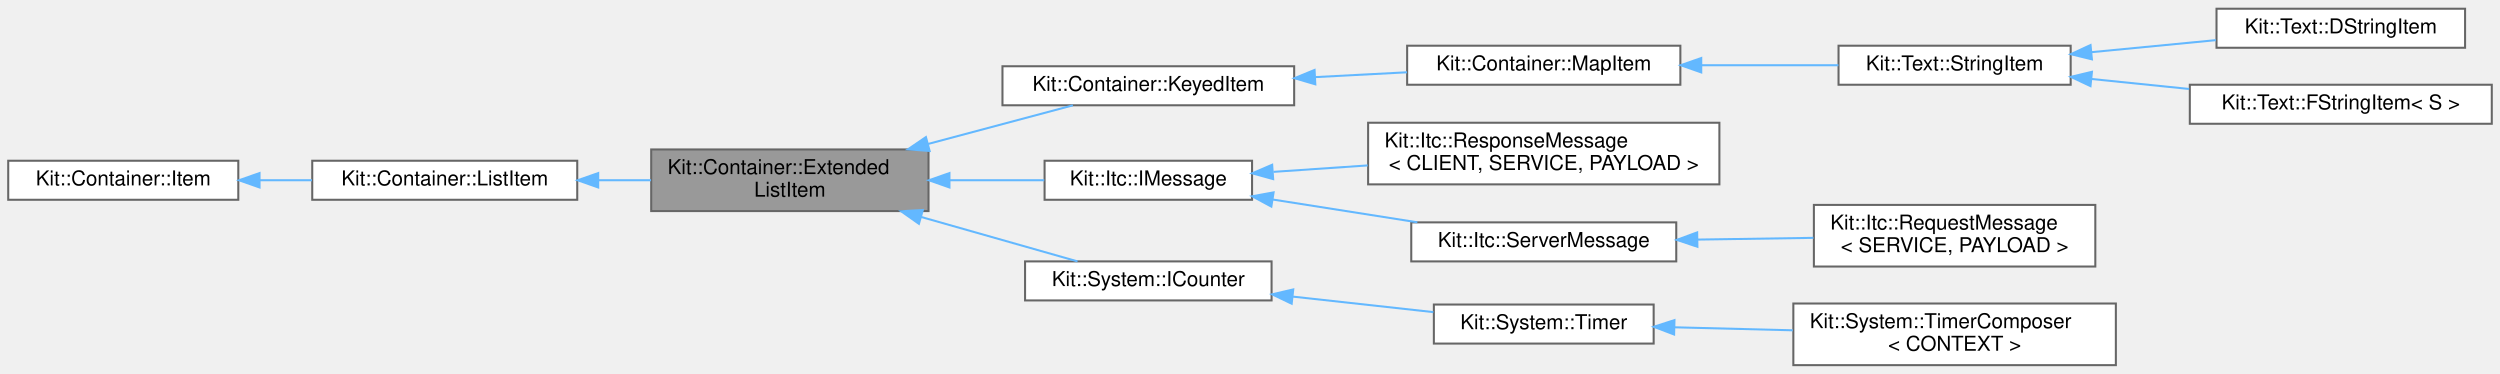
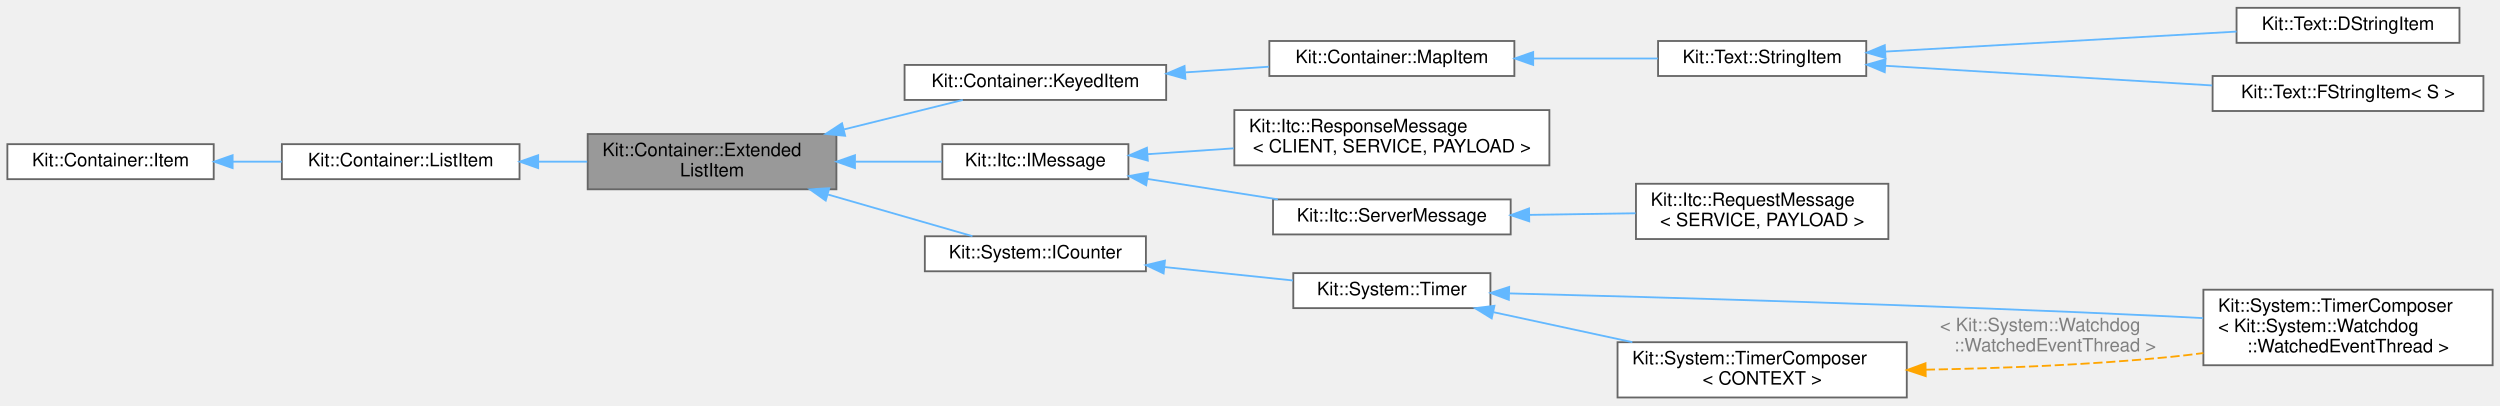
- <svg xmlns="http://www.w3.org/2000/svg" xmlns:xlink="http://www.w3.org/1999/xlink" width="1217pt" height="182pt" viewBox="0.00 0.00 1217.00 181.50">
-   <g id="graph0" class="graph" transform="scale(1 1) rotate(0) translate(4 177.5)">
+ <svg xmlns="http://www.w3.org/2000/svg" xmlns:xlink="http://www.w3.org/1999/xlink" width="1357pt" height="220pt" viewBox="0.00 0.00 1357.00 219.50">
+   <g id="graph0" class="graph" transform="scale(1 1) rotate(0) translate(4 215.5)">
    <g id="Node000001" class="node">
      <g id="a_Node000001">
        <a xlink:title="This class is used by the Container classes to implement a various types of DOUBLY linked containers.">
-           <polygon fill="#999999" stroke="#666666" points="448,-105 313,-105 313,-75 448,-75 448,-105" />
-           <text text-anchor="start" x="321" y="-93" font-family="Helvetica,sans-Serif" font-size="10.00">Kit::Container::Extended</text>
-           <text text-anchor="middle" x="380.5" y="-82" font-family="Helvetica,sans-Serif" font-size="10.00">ListItem</text>
+           <polygon fill="#999999" stroke="#666666" points="450,-143 315,-143 315,-113 450,-113 450,-143" />
+           <text text-anchor="start" x="323" y="-131" font-family="Helvetica,sans-Serif" font-size="10.00">Kit::Container::Extended</text>
+           <text text-anchor="middle" x="382.5" y="-120" font-family="Helvetica,sans-Serif" font-size="10.00">ListItem</text>
        </a>
      </g>
    </g>
    <g id="Node000004" class="node">
      <g id="a_Node000004">
        <a xlink:href="class_kit_1_1_container_1_1_keyed_item.html" target="_top" xlink:title="This abstract class represents a item that can be used with containers that have a concept of Key-Val...">
-           <polygon fill="white" stroke="#666666" points="626,-145.5 484,-145.5 484,-126.5 626,-126.5 626,-145.5" />
-           <text text-anchor="middle" x="555" y="-133.5" font-family="Helvetica,sans-Serif" font-size="10.00">Kit::Container::KeyedItem</text>
+           <polygon fill="white" stroke="#666666" points="629,-180.5 487,-180.5 487,-161.5 629,-161.5 629,-180.5" />
+           <text text-anchor="middle" x="558" y="-168.5" font-family="Helvetica,sans-Serif" font-size="10.00">Kit::Container::KeyedItem</text>
        </a>
      </g>
    </g>
    <g id="edge3_Node000001_Node000004" class="edge">
      <g id="a_edge3_Node000001_Node000004">
        <a xlink:title=" ">
-           <path fill="none" stroke="#63b8ff" d="M447.75,-107.67C471.74,-114.06 497.9,-121.04 518.27,-126.47" />
-           <polygon fill="#63b8ff" stroke="#63b8ff" points="448.55,-104.26 437.98,-105.06 446.74,-111.02 448.55,-104.26" />
+           <path fill="none" stroke="#63b8ff" d="M454.18,-145.52C476.19,-150.97 499.64,-156.78 518.58,-161.48" />
+           <polygon fill="#63b8ff" stroke="#63b8ff" points="454.73,-142.05 444.18,-143.04 453.05,-148.84 454.73,-142.05" />
        </a>
      </g>
    </g>
    <g id="Node000009" class="node">
      <g id="a_Node000009">
        <a xlink:href="class_kit_1_1_itc_1_1_i_message.html" target="_top" xlink:title="This abstract class defines the operations for an ITC message.">
-           <polygon fill="white" stroke="#666666" points="605.5,-99.5 504.5,-99.5 504.5,-80.5 605.5,-80.5 605.5,-99.5" />
-           <text text-anchor="middle" x="555" y="-87.5" font-family="Helvetica,sans-Serif" font-size="10.00">Kit::Itc::IMessage</text>
+           <polygon fill="white" stroke="#666666" points="608.5,-137.5 507.5,-137.5 507.5,-118.5 608.5,-118.5 608.5,-137.5" />
+           <text text-anchor="middle" x="558" y="-125.5" font-family="Helvetica,sans-Serif" font-size="10.00">Kit::Itc::IMessage</text>
        </a>
      </g>
    </g>
    <g id="edge8_Node000001_Node000009" class="edge">
      <g id="a_edge8_Node000001_Node000009">
        <a xlink:title=" ">
-           <path fill="none" stroke="#63b8ff" d="M458.36,-90C473.97,-90 489.98,-90 504.34,-90" />
-           <polygon fill="#63b8ff" stroke="#63b8ff" points="458.19,-86.5 448.19,-90 458.19,-93.5 458.19,-86.5" />
+           <path fill="none" stroke="#63b8ff" d="M460.44,-128C476.34,-128 492.69,-128 507.3,-128" />
+           <polygon fill="#63b8ff" stroke="#63b8ff" points="460.08,-124.5 450.08,-128 460.08,-131.5 460.08,-124.5" />
        </a>
      </g>
    </g>
    <g id="Node000013" class="node">
      <g id="a_Node000013">
        <a xlink:href="class_kit_1_1_system_1_1_i_counter.html" target="_top" xlink:title="This abstract class defines the call-back interface for a Counter object.">
-           <polygon fill="white" stroke="#666666" points="615,-50.5 495,-50.5 495,-31.5 615,-31.5 615,-50.5" />
-           <text text-anchor="middle" x="555" y="-38.5" font-family="Helvetica,sans-Serif" font-size="10.00">Kit::System::ICounter</text>
+           <polygon fill="white" stroke="#666666" points="618,-87.5 498,-87.5 498,-68.5 618,-68.5 618,-87.5" />
+           <text text-anchor="middle" x="558" y="-75.5" font-family="Helvetica,sans-Serif" font-size="10.00">Kit::System::ICounter</text>
        </a>
      </g>
    </g>
    <g id="edge12_Node000001_Node000013" class="edge">
      <g id="a_edge12_Node000001_Node000013">
        <a xlink:title=" ">
-           <path fill="none" stroke="#63b8ff" d="M444.37,-72.14C470.15,-64.82 498.94,-56.64 520.55,-50.5" />
-           <polygon fill="#63b8ff" stroke="#63b8ff" points="443.33,-68.8 434.66,-74.9 445.24,-75.53 443.33,-68.8" />
+           <path fill="none" stroke="#63b8ff" d="M445.5,-110.13C471.94,-102.51 501.72,-93.93 523.85,-87.55" />
+           <polygon fill="#63b8ff" stroke="#63b8ff" points="444.2,-106.87 435.56,-113 446.13,-113.59 444.2,-106.87" />
        </a>
      </g>
    </g>
    <g id="Node000002" class="node">
      <g id="a_Node000002">
        <a xlink:href="class_kit_1_1_container_1_1_list_item.html" target="_top" xlink:title="This class is used by the Container classes to implement a various types of linked lists containers.">
-           <polygon fill="white" stroke="#666666" points="277,-99.5 148,-99.5 148,-80.5 277,-80.5 277,-99.5" />
-           <text text-anchor="middle" x="212.5" y="-87.5" font-family="Helvetica,sans-Serif" font-size="10.00">Kit::Container::ListItem</text>
+           <polygon fill="white" stroke="#666666" points="278,-137.5 149,-137.5 149,-118.5 278,-118.5 278,-137.5" />
+           <text text-anchor="middle" x="213.5" y="-125.5" font-family="Helvetica,sans-Serif" font-size="10.00">Kit::Container::ListItem</text>
        </a>
      </g>
    </g>
    <g id="edge1_Node000001_Node000002" class="edge">
      <g id="a_edge1_Node000001_Node000002">
        <a xlink:title=" ">
-           <path fill="none" stroke="#63b8ff" d="M287.47,-90C295.95,-90 304.56,-90 312.94,-90" />
-           <polygon fill="#63b8ff" stroke="#63b8ff" points="287.21,-86.5 277.21,-90 287.21,-93.5 287.21,-86.5" />
+           <path fill="none" stroke="#63b8ff" d="M288.34,-128C297.12,-128 306.05,-128 314.73,-128" />
+           <polygon fill="#63b8ff" stroke="#63b8ff" points="288.11,-124.5 278.11,-128 288.11,-131.5 288.11,-124.5" />
        </a>
      </g>
    </g>
    <g id="Node000003" class="node">
      <g id="a_Node000003">
        <a xlink:href="class_kit_1_1_container_1_1_item.html" target="_top" xlink:title="This class is used by the Intrusive Container classes to enforce the semantic and item/element can be...">
-           <polygon fill="white" stroke="#666666" points="112,-99.5 0,-99.5 0,-80.5 112,-80.5 112,-99.5" />
-           <text text-anchor="middle" x="56" y="-87.5" font-family="Helvetica,sans-Serif" font-size="10.00">Kit::Container::Item</text>
+           <polygon fill="white" stroke="#666666" points="112,-137.5 0,-137.5 0,-118.5 112,-118.5 112,-137.5" />
+           <text text-anchor="middle" x="56" y="-125.5" font-family="Helvetica,sans-Serif" font-size="10.00">Kit::Container::Item</text>
        </a>
      </g>
    </g>
    <g id="edge2_Node000002_Node000003" class="edge">
      <g id="a_edge2_Node000002_Node000003">
        <a xlink:title=" ">
-           <path fill="none" stroke="#63b8ff" d="M122.48,-90C130.89,-90 139.49,-90 147.87,-90" />
-           <polygon fill="#63b8ff" stroke="#63b8ff" points="122.34,-86.5 112.34,-90 122.34,-93.5 122.34,-86.5" />
+           <path fill="none" stroke="#63b8ff" d="M122.43,-128C131.2,-128 140.19,-128 148.93,-128" />
+           <polygon fill="#63b8ff" stroke="#63b8ff" points="122.26,-124.5 112.26,-128 122.26,-131.5 122.26,-124.5" />
        </a>
      </g>
    </g>
    <g id="Node000005" class="node">
      <g id="a_Node000005">
        <a xlink:href="class_kit_1_1_container_1_1_map_item.html" target="_top" xlink:title="This abstract class represents a item that can be contained in an Map (aka a sorted list implemented ...">
-           <polygon fill="white" stroke="#666666" points="814,-155.5 681,-155.5 681,-136.5 814,-136.5 814,-155.5" />
-           <text text-anchor="middle" x="747.5" y="-143.5" font-family="Helvetica,sans-Serif" font-size="10.00">Kit::Container::MapItem</text>
+           <polygon fill="white" stroke="#666666" points="818,-193.5 685,-193.5 685,-174.5 818,-174.5 818,-193.5" />
+           <text text-anchor="middle" x="751.5" y="-181.5" font-family="Helvetica,sans-Serif" font-size="10.00">Kit::Container::MapItem</text>
        </a>
      </g>
    </g>
    <g id="edge4_Node000004_Node000005" class="edge">
      <g id="a_edge4_Node000004_Node000005">
        <a xlink:title=" ">
-           <path fill="none" stroke="#63b8ff" d="M636.33,-140.22C651.2,-141 666.58,-141.8 680.95,-142.56" />
-           <polygon fill="#63b8ff" stroke="#63b8ff" points="636.29,-136.71 626.12,-139.68 635.93,-143.7 636.29,-136.71" />
+           <path fill="none" stroke="#63b8ff" d="M639.55,-176.47C654.61,-177.49 670.19,-178.55 684.74,-179.54" />
+           <polygon fill="#63b8ff" stroke="#63b8ff" points="639.43,-172.95 629.22,-175.77 638.96,-179.94 639.43,-172.95" />
        </a>
      </g>
    </g>
    <g id="Node000006" class="node">
      <g id="a_Node000006">
        <a xlink:href="class_kit_1_1_text_1_1_string_item.html" target="_top" xlink:title="This partially concrete provides a wrapper class that allows a IString object to be stored directly i...">
-           <polygon fill="white" stroke="#666666" points="1004,-155.5 891,-155.5 891,-136.5 1004,-136.5 1004,-155.5" />
-           <text text-anchor="middle" x="947.5" y="-143.5" font-family="Helvetica,sans-Serif" font-size="10.00">Kit::Text::StringItem</text>
+           <polygon fill="white" stroke="#666666" points="1009,-193.5 896,-193.5 896,-174.5 1009,-174.5 1009,-193.5" />
+           <text text-anchor="middle" x="952.5" y="-181.5" font-family="Helvetica,sans-Serif" font-size="10.00">Kit::Text::StringItem</text>
        </a>
      </g>
    </g>
    <g id="edge5_Node000005_Node000006" class="edge">
      <g id="a_edge5_Node000005_Node000006">
        <a xlink:title=" ">
-           <path fill="none" stroke="#63b8ff" d="M824.22,-146C846.41,-146 870.26,-146 890.95,-146" />
-           <polygon fill="#63b8ff" stroke="#63b8ff" points="824.16,-142.5 814.16,-146 824.16,-149.5 824.16,-142.5" />
+           <path fill="none" stroke="#63b8ff" d="M828.38,-184C850.81,-184 874.94,-184 895.85,-184" />
+           <polygon fill="#63b8ff" stroke="#63b8ff" points="828.21,-180.5 818.21,-184 828.21,-187.5 828.21,-180.5" />
        </a>
      </g>
    </g>
    <g id="Node000007" class="node">
      <g id="a_Node000007">
        <a xlink:href="class_kit_1_1_text_1_1_d_string_item.html" target="_top" xlink:title="This concrete class implements the StringItem class for a 'String' using a 'DString' as the internal ...">
-           <polygon fill="white" stroke="#666666" points="1196,-173.5 1075,-173.5 1075,-154.5 1196,-154.5 1196,-173.5" />
-           <text text-anchor="middle" x="1135.5" y="-161.5" font-family="Helvetica,sans-Serif" font-size="10.00">Kit::Text::DStringItem</text>
+           <polygon fill="white" stroke="#666666" points="1331,-211.5 1210,-211.5 1210,-192.5 1331,-192.5 1331,-211.5" />
+           <text text-anchor="middle" x="1270.5" y="-199.5" font-family="Helvetica,sans-Serif" font-size="10.00">Kit::Text::DStringItem</text>
        </a>
      </g>
    </g>
    <g id="edge6_Node000006_Node000007" class="edge">
      <g id="a_edge6_Node000006_Node000007">
        <a xlink:title=" ">
-           <path fill="none" stroke="#63b8ff" d="M1014.18,-152.36C1033.88,-154.26 1055.39,-156.34 1074.7,-158.21" />
-           <polygon fill="#63b8ff" stroke="#63b8ff" points="1014.34,-148.86 1004.05,-151.38 1013.67,-155.82 1014.34,-148.86" />
+           <path fill="none" stroke="#63b8ff" d="M1019.47,-187.76C1075.68,-190.96 1155.73,-195.52 1210,-198.61" />
+           <polygon fill="#63b8ff" stroke="#63b8ff" points="1019.45,-184.25 1009.27,-187.18 1019.05,-191.24 1019.45,-184.25" />
        </a>
      </g>
    </g>
    <g id="Node000008" class="node">
      <g id="a_Node000008">
        <a xlink:href="class_kit_1_1_text_1_1_f_string_item.html" target="_top" xlink:title="This template class implements the StringItem class for a 'String' using a 'FString' as the internal ...">
-           <polygon fill="white" stroke="#666666" points="1209,-136.5 1062,-136.5 1062,-117.5 1209,-117.5 1209,-136.5" />
-           <text text-anchor="middle" x="1135.5" y="-124.5" font-family="Helvetica,sans-Serif" font-size="10.00">Kit::Text::FStringItem&lt; S &gt;</text>
+           <polygon fill="white" stroke="#666666" points="1344,-174.5 1197,-174.5 1197,-155.5 1344,-155.5 1344,-174.5" />
+           <text text-anchor="middle" x="1270.5" y="-162.5" font-family="Helvetica,sans-Serif" font-size="10.00">Kit::Text::FStringItem&lt; S &gt;</text>
        </a>
      </g>
    </g>
    <g id="edge7_Node000006_Node000008" class="edge">
      <g id="a_edge7_Node000006_Node000008">
        <a xlink:title=" ">
-           <path fill="none" stroke="#63b8ff" d="M1014.01,-139.31C1029.42,-137.73 1045.95,-136.05 1061.67,-134.44" />
-           <polygon fill="#63b8ff" stroke="#63b8ff" points="1013.65,-135.83 1004.05,-140.33 1014.36,-142.79 1013.65,-135.83" />
+           <path fill="none" stroke="#63b8ff" d="M1019.34,-180.04C1071.15,-176.93 1143.26,-172.59 1196.76,-169.37" />
+           <polygon fill="#63b8ff" stroke="#63b8ff" points="1019.04,-176.55 1009.27,-180.65 1019.46,-183.54 1019.04,-176.55" />
        </a>
      </g>
    </g>
    <g id="Node000010" class="node">
      <g id="a_Node000010">
        <a xlink:href="class_kit_1_1_itc_1_1_response_message.html" target="_top" xlink:title="This template class represents a client response message, which is posted to the client's mailbox aft...">
-           <polygon fill="white" stroke="#666666" points="833,-118 662,-118 662,-88 833,-88 833,-118" />
-           <text text-anchor="start" x="670" y="-106" font-family="Helvetica,sans-Serif" font-size="10.00">Kit::Itc::ResponseMessage</text>
-           <text text-anchor="middle" x="747.5" y="-95" font-family="Helvetica,sans-Serif" font-size="10.00">&lt; CLIENT, SERVICE, PAYLOAD &gt;</text>
+           <polygon fill="white" stroke="#666666" points="837,-156 666,-156 666,-126 837,-126 837,-156" />
+           <text text-anchor="start" x="674" y="-144" font-family="Helvetica,sans-Serif" font-size="10.00">Kit::Itc::ResponseMessage</text>
+           <text text-anchor="middle" x="751.5" y="-133" font-family="Helvetica,sans-Serif" font-size="10.00">&lt; CLIENT, SERVICE, PAYLOAD &gt;</text>
        </a>
      </g>
    </g>
    <g id="edge9_Node000009_Node000010" class="edge">
      <g id="a_edge9_Node000009_Node000010">
        <a xlink:title=" ">
-           <path fill="none" stroke="#63b8ff" d="M615.91,-94.09C630.47,-95.08 646.31,-96.16 661.78,-97.22" />
-           <polygon fill="#63b8ff" stroke="#63b8ff" points="615.77,-90.57 605.55,-93.38 615.29,-97.55 615.77,-90.57" />
+           <path fill="none" stroke="#63b8ff" d="M618.86,-132.06C633.71,-133.07 649.91,-134.17 665.7,-135.24" />
+           <polygon fill="#63b8ff" stroke="#63b8ff" points="619.03,-128.57 608.81,-131.38 618.55,-135.55 619.03,-128.57" />
        </a>
      </g>
    </g>
    <g id="Node000011" class="node">
      <g id="a_Node000011">
        <a xlink:href="class_kit_1_1_itc_1_1_server_message.html" target="_top" xlink:title="This partially concrete class represents a defined message, which is posted to a mailbox-server as a ...">
-           <polygon fill="white" stroke="#666666" points="812,-69.5 683,-69.5 683,-50.5 812,-50.5 812,-69.5" />
-           <text text-anchor="middle" x="747.5" y="-57.5" font-family="Helvetica,sans-Serif" font-size="10.00">Kit::Itc::ServerMessage</text>
+           <polygon fill="white" stroke="#666666" points="816,-107.5 687,-107.5 687,-88.5 816,-88.5 816,-107.5" />
+           <text text-anchor="middle" x="751.5" y="-95.5" font-family="Helvetica,sans-Serif" font-size="10.00">Kit::Itc::ServerMessage</text>
        </a>
      </g>
    </g>
    <g id="edge10_Node000009_Node000011" class="edge">
      <g id="a_edge10_Node000009_Node000011">
        <a xlink:title=" ">
-           <path fill="none" stroke="#63b8ff" d="M615.61,-80.61C638.01,-77.08 663.49,-73.07 685.97,-69.53" />
-           <polygon fill="#63b8ff" stroke="#63b8ff" points="614.89,-77.18 605.55,-82.2 615.98,-84.1 614.89,-77.18" />
+           <path fill="none" stroke="#63b8ff" d="M618.92,-118.61C641.44,-115.08 667.05,-111.07 689.66,-107.53" />
+           <polygon fill="#63b8ff" stroke="#63b8ff" points="618.15,-115.19 608.81,-120.2 619.24,-122.11 618.15,-115.19" />
        </a>
      </g>
    </g>
    <g id="Node000012" class="node">
      <g id="a_Node000012">
        <a xlink:href="class_kit_1_1_itc_1_1_request_message.html" target="_top" xlink:title="This concrete template class represents a service request message to a particular server.">
-           <polygon fill="white" stroke="#666666" points="1016,-78 879,-78 879,-48 1016,-48 1016,-78" />
-           <text text-anchor="start" x="887" y="-66" font-family="Helvetica,sans-Serif" font-size="10.00">Kit::Itc::RequestMessage</text>
-           <text text-anchor="middle" x="947.5" y="-55" font-family="Helvetica,sans-Serif" font-size="10.00">&lt; SERVICE, PAYLOAD &gt;</text>
+           <polygon fill="white" stroke="#666666" points="1021,-116 884,-116 884,-86 1021,-86 1021,-116" />
+           <text text-anchor="start" x="892" y="-104" font-family="Helvetica,sans-Serif" font-size="10.00">Kit::Itc::RequestMessage</text>
+           <text text-anchor="middle" x="952.5" y="-93" font-family="Helvetica,sans-Serif" font-size="10.00">&lt; SERVICE, PAYLOAD &gt;</text>
        </a>
      </g>
    </g>
    <g id="edge11_Node000011_Node000012" class="edge">
      <g id="a_edge11_Node000011_Node000012">
        <a xlink:title=" ">
-           <path fill="none" stroke="#63b8ff" d="M822.37,-61.12C840.86,-61.4 860.61,-61.7 878.78,-61.97" />
-           <polygon fill="#63b8ff" stroke="#63b8ff" points="822.29,-57.62 812.24,-60.97 822.18,-64.62 822.29,-57.62" />
+           <path fill="none" stroke="#63b8ff" d="M826.05,-99.11C844.95,-99.39 865.19,-99.7 883.78,-99.98" />
+           <polygon fill="#63b8ff" stroke="#63b8ff" points="826.06,-95.61 816.01,-98.96 825.96,-102.61 826.06,-95.61" />
        </a>
      </g>
    </g>
    <g id="Node000014" class="node">
      <g id="a_Node000014">
        <a xlink:href="class_kit_1_1_system_1_1_timer.html" target="_top" xlink:title="This mostly concrete interface defines the operations that can be performed on a software timer.">
-           <polygon fill="white" stroke="#666666" points="801,-29.5 694,-29.5 694,-10.5 801,-10.5 801,-29.5" />
-           <text text-anchor="middle" x="747.5" y="-17.5" font-family="Helvetica,sans-Serif" font-size="10.00">Kit::System::Timer</text>
+           <polygon fill="white" stroke="#666666" points="805,-67.5 698,-67.5 698,-48.5 805,-48.5 805,-67.5" />
+           <text text-anchor="middle" x="751.5" y="-55.5" font-family="Helvetica,sans-Serif" font-size="10.00">Kit::System::Timer</text>
        </a>
      </g>
    </g>
    <g id="edge13_Node000013_Node000014" class="edge">
      <g id="a_edge13_Node000013_Node000014">
        <a xlink:title=" ">
-           <path fill="none" stroke="#63b8ff" d="M625.43,-33.35C647.98,-30.86 672.63,-28.14 693.76,-25.81" />
-           <polygon fill="#63b8ff" stroke="#63b8ff" points="624.79,-29.9 615.23,-34.47 625.55,-36.85 624.79,-29.9" />
+           <path fill="none" stroke="#63b8ff" d="M628.06,-70.79C651.06,-68.39 676.3,-65.75 697.85,-63.5" />
+           <polygon fill="#63b8ff" stroke="#63b8ff" points="627.6,-67.32 618.02,-71.84 628.33,-74.28 627.6,-67.32" />
        </a>
      </g>
    </g>
    <g id="Node000015" class="node">
      <g id="a_Node000015">
-         <a xlink:href="class_kit_1_1_system_1_1_timer_composer.html" target="_top" xlink:title="This template class implements a Software Timer that is context independent and allows for a single c...">
-           <polygon fill="white" stroke="#666666" points="1026,-30 869,-30 869,0 1026,0 1026,-30" />
-           <text text-anchor="start" x="877" y="-18" font-family="Helvetica,sans-Serif" font-size="10.00">Kit::System::TimerComposer</text>
-           <text text-anchor="middle" x="947.5" y="-7" font-family="Helvetica,sans-Serif" font-size="10.00">&lt; CONTEXT &gt;</text>
+         <a xlink:href="class_kit_1_1_system_1_1_timer_composer.html" target="_top" xlink:title=" ">
+           <polygon fill="white" stroke="#666666" points="1349,-58.5 1192,-58.5 1192,-17.5 1349,-17.5 1349,-58.5" />
+           <text text-anchor="start" x="1200" y="-46.5" font-family="Helvetica,sans-Serif" font-size="10.00">Kit::System::TimerComposer</text>
+           <text text-anchor="start" x="1200" y="-35.5" font-family="Helvetica,sans-Serif" font-size="10.00">&lt; Kit::System::Watchdog</text>
+           <text text-anchor="middle" x="1270.5" y="-24.5" font-family="Helvetica,sans-Serif" font-size="10.00">::WatchedEventThread &gt;</text>
        </a>
      </g>
    </g>
    <g id="edge14_Node000014_Node000015" class="edge">
      <g id="a_edge14_Node000014_Node000015">
        <a xlink:title=" ">
-           <path fill="none" stroke="#63b8ff" d="M811.25,-18.42C829.51,-17.95 849.67,-17.45 868.72,-16.96" />
-           <polygon fill="#63b8ff" stroke="#63b8ff" points="810.95,-14.92 801.04,-18.67 811.13,-21.92 810.95,-14.92" />
-         </a>
-       </g>
+           <path fill="none" stroke="#63b8ff" d="M815.29,-56.49C897.66,-54.38 1046.71,-50.11 1174,-44 1179.81,-43.72 1185.81,-43.41 1191.85,-43.07" />
+           <polygon fill="#63b8ff" stroke="#63b8ff" points="815,-53 805.09,-56.75 815.18,-60 815,-53" />
+         </a>
+       </g>
+     </g>
+     <g id="Node000016" class="node">
+       <g id="a_Node000016">
+         <a xlink:href="class_kit_1_1_system_1_1_timer_composer.html" target="_top" xlink:title="This template class implements a Software Timer that is context independent and allows for a single c...">
+           <polygon fill="white" stroke="#666666" points="1031,-30 874,-30 874,0 1031,0 1031,-30" />
+           <text text-anchor="start" x="882" y="-18" font-family="Helvetica,sans-Serif" font-size="10.00">Kit::System::TimerComposer</text>
+           <text text-anchor="middle" x="952.5" y="-7" font-family="Helvetica,sans-Serif" font-size="10.00">&lt; CONTEXT &gt;</text>
+         </a>
+       </g>
+     </g>
+     <g id="edge15_Node000014_Node000016" class="edge">
+       <g id="a_edge15_Node000014_Node000016">
+         <a xlink:title=" ">
+           <path fill="none" stroke="#63b8ff" d="M806.68,-46.29C829.92,-41.27 857.35,-35.34 882.05,-30.01" />
+           <polygon fill="#63b8ff" stroke="#63b8ff" points="805.7,-42.92 796.66,-48.46 807.18,-49.77 805.7,-42.92" />
+         </a>
+       </g>
+     </g>
+     <g id="edge16_Node000016_Node000015" class="edge">
+       <g id="a_edge16_Node000016_Node000015">
+         <a xlink:title=" ">
+           <path fill="none" stroke="orange" stroke-dasharray="5,2" d="M1041.33,-15.09C1081.81,-15.82 1130.43,-17.68 1174,-22 1179.86,-22.58 1185.89,-23.3 1191.96,-24.11" />
+           <polygon fill="orange" stroke="orange" points="1041.28,-11.59 1031.22,-14.92 1041.16,-18.59 1041.28,-11.59" />
+         </a>
+       </g>
+       <text text-anchor="start" x="1049" y="-36" font-family="Helvetica,sans-Serif" font-size="10.00" fill="grey"> &lt; Kit::System::Watchdog</text>
+       <text text-anchor="middle" x="1111.5" y="-25" font-family="Helvetica,sans-Serif" font-size="10.00" fill="grey">::WatchedEventThread &gt;</text>
    </g>
  </g>
</svg>
